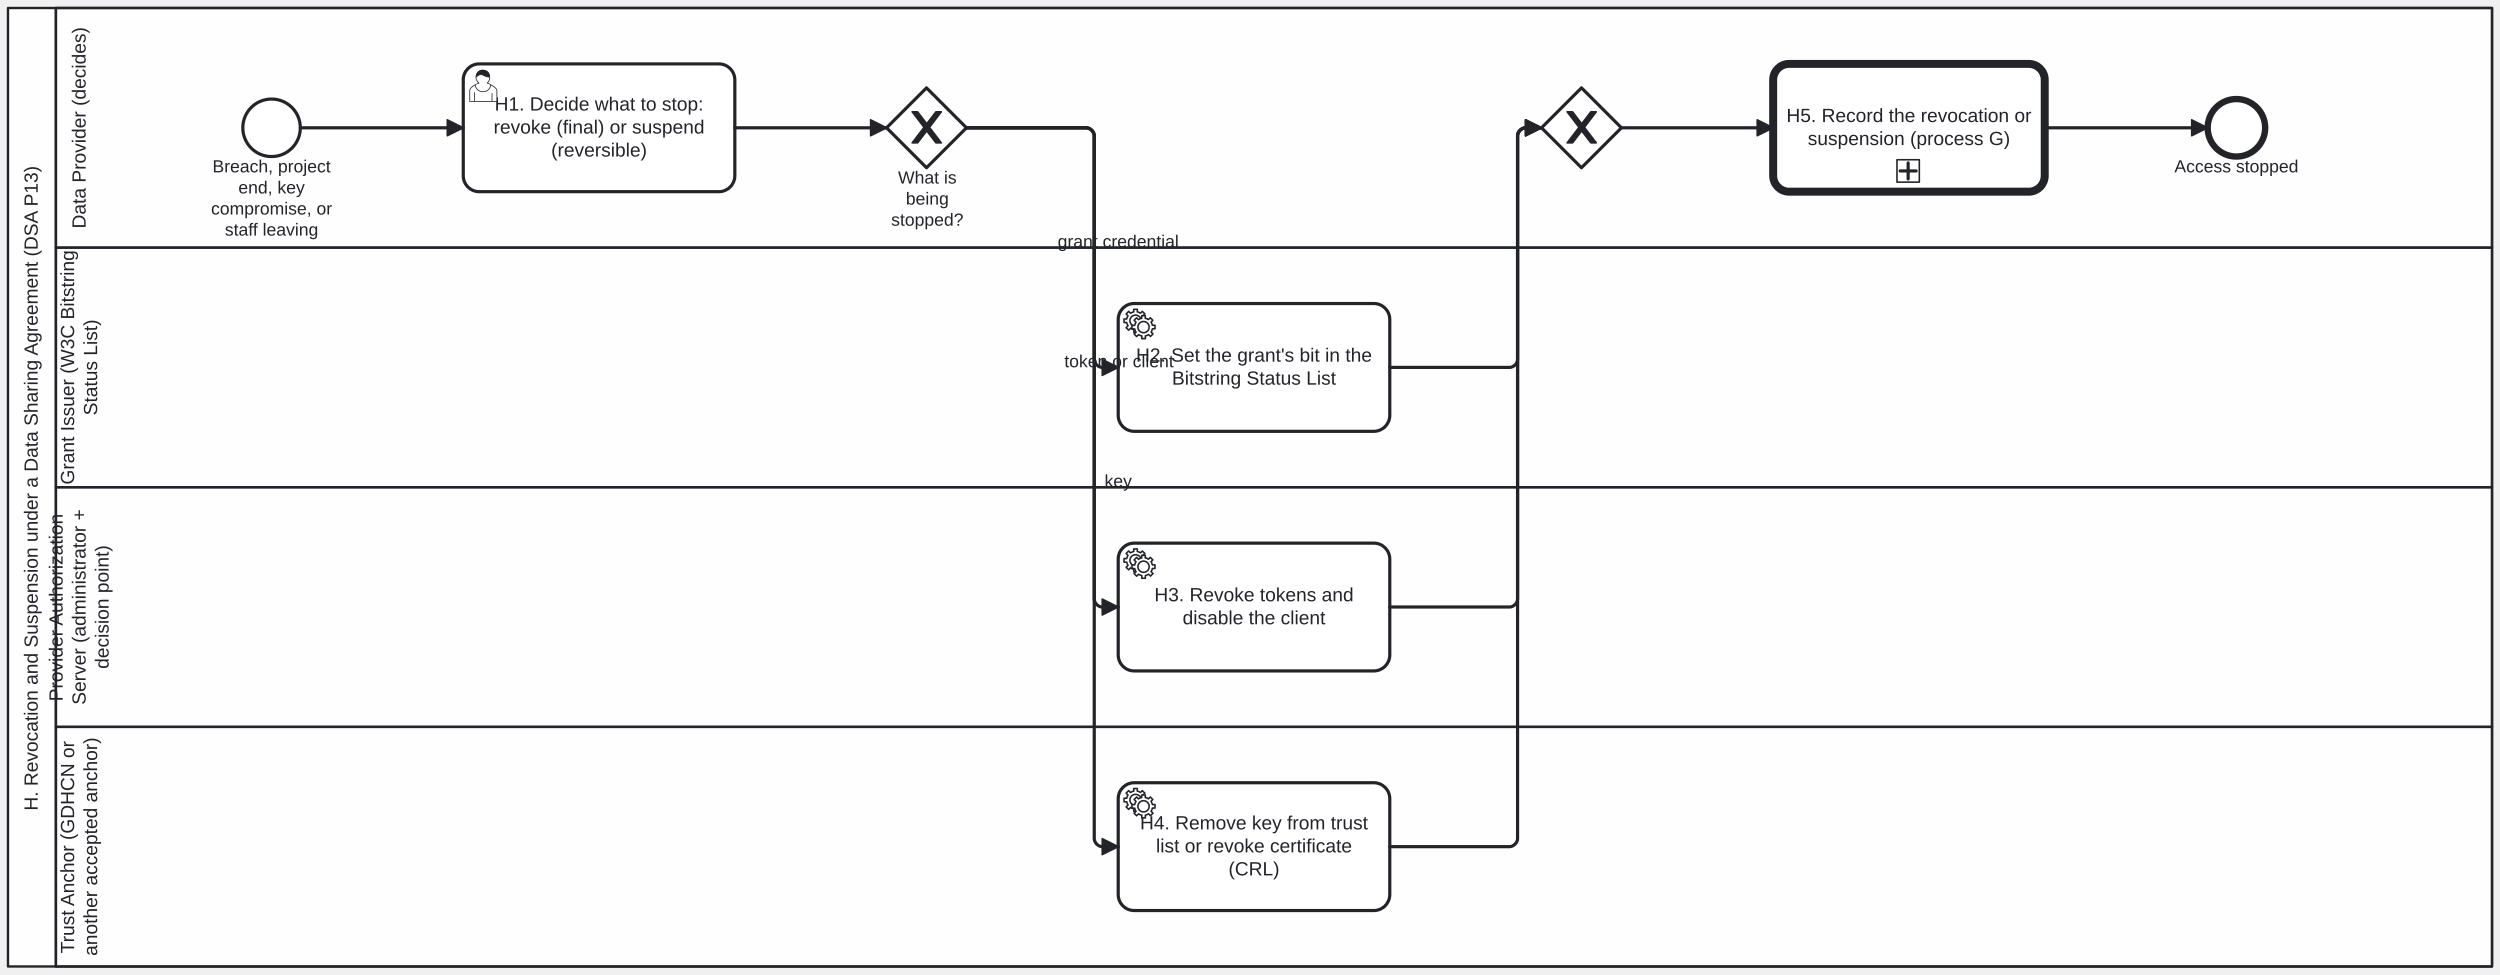
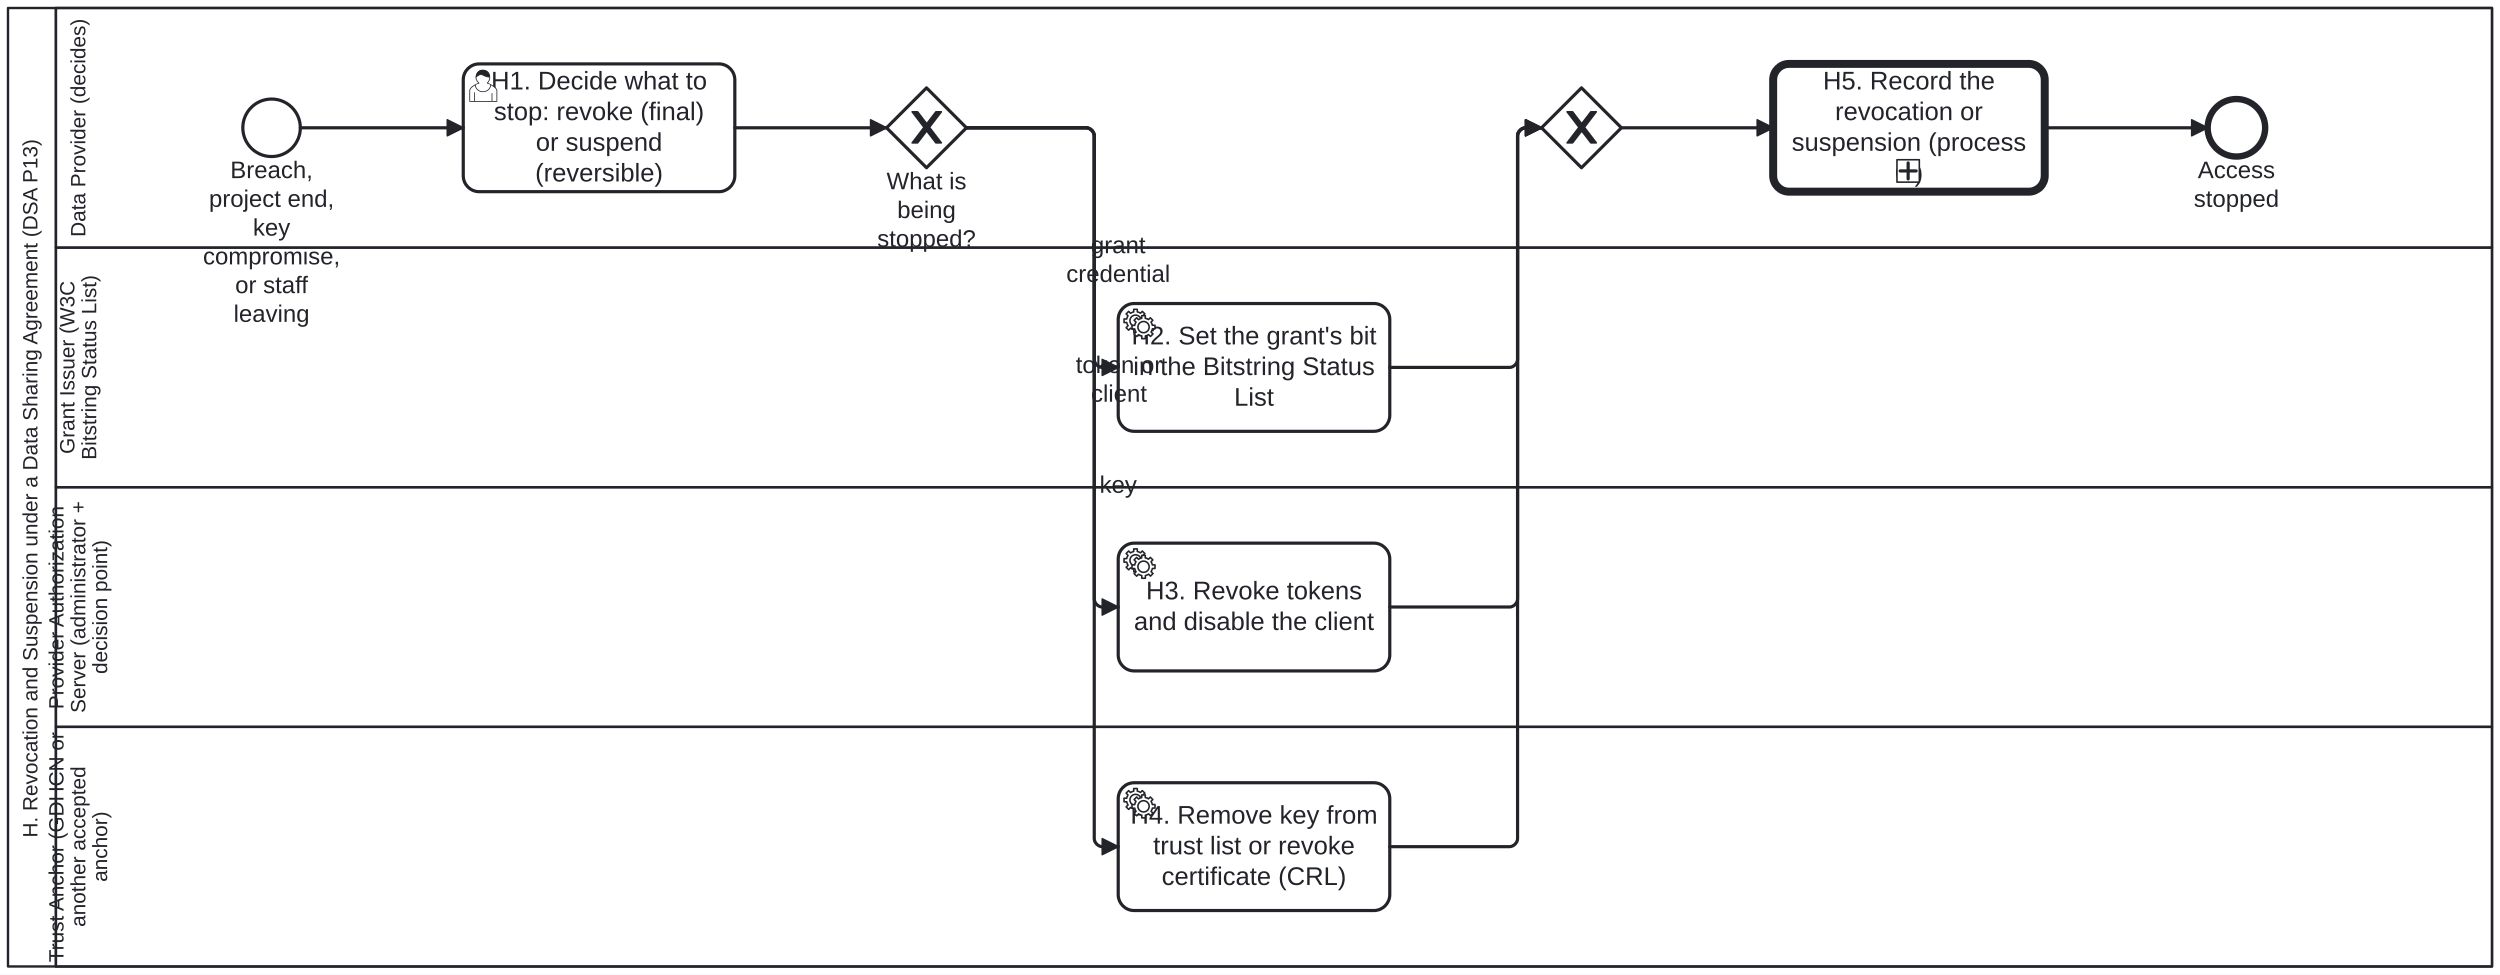
- <svg xmlns="http://www.w3.org/2000/svg" width="1565" height="610" viewBox="115 55 1565 610" version="1.1">
+ <svg xmlns="http://www.w3.org/2000/svg" width="100%" style="max-width:100%;height:auto" viewBox="115 55 1565 610" version="1.1">
+   <rect x="115" y="55" width="1565" height="610" fill="#ffffff" />
  <g class="djs-group">
    <g class="djs-element djs-shape" data-element-id="PHW.H.Participant" style="display: block;" transform="matrix(1 0 0 1 120 60)">
      <g class="djs-visual">
        <rect x="0" y="0" width="1555" height="600" rx="0" ry="0" style="stroke-linecap: round; stroke-linejoin: round; stroke: rgb(34, 36, 42); stroke-width: 1.5px; fill: white; fill-opacity: 0.95;" />
        <path style="fill: none; stroke-linecap: round; stroke-linejoin: round; stroke: rgb(34, 36, 42); stroke-width: 1.5px;" d="M30,0L30,600" />
-         <text lineHeight="1.2" class="djs-label" style="font-family: Arial, sans-serif; font-size: 12px; font-weight: normal; fill: rgb(34, 36, 42);" transform="matrix(-1.83697e-16 -1 1 -1.83697e-16 0 600)">
-           <tspan x="97.55" y="18.6">H. Revocation and Suspension under a Data Sharing Agreement (DSA P13)</tspan>
+         <text lineHeight="1.05" class="djs-label" transform="matrix(-1.83697e-16 -1 1 -1.83697e-16 0 600)" style="font-family: Arial, sans-serif; font-size: 13px; font-weight: normal; fill: rgb(34, 36, 42);">
+           <tspan x="80.679" y="18.413">H. Revocation and Suspension under a Data Sharing Agreement (DSA P13)</tspan>
        </text>
      </g>
      <rect class="djs-hit djs-hit-all" x="0" y="0" width="1555" height="600" style="fill: none; stroke-opacity: 0; stroke: white; stroke-width: 15px;" />
    </g>
    <g class="djs-children">
      <g class="djs-group">
        <g class="djs-element djs-shape" data-element-id="PHW.Lane.TrustAnchor" style="display: block;" transform="matrix(1 0 0 1 150 510)">
          <g class="djs-visual">
            <rect x="0" y="0" width="1525" height="150" rx="0" ry="0" style="stroke-linecap: round; stroke-linejoin: round; stroke: rgb(34, 36, 42); stroke-width: 1.5px; fill: white; fill-opacity: 0.25;" />
-             <text lineHeight="1.2" class="djs-label" style="font-family: Arial, sans-serif; font-size: 12px; font-weight: normal; fill: rgb(34, 36, 42);" transform="matrix(-1.83697e-16 -1 1 -1.83697e-16 0 150)">
-               <tspan x="8.212" y="11.4">Trust Anchor (GDHCN or </tspan>
-               <tspan x="6.621" y="25.8">another accepted anchor)</tspan>
+             <text lineHeight="1.05" class="djs-label" transform="matrix(-1.83697e-16 -1 1 -1.83697e-16 0 150)" style="font-family: Arial, sans-serif; font-size: 13px; font-weight: normal; fill: rgb(34, 36, 42);">
+               <tspan x="2.646" y="4.762">Trust Anchor (GDHCN or </tspan>
+               <tspan x="24.768" y="18.413">another accepted </tspan>
+               <tspan x="52.961" y="32.062">anchor)</tspan>
            </text>
          </g>
          <rect class="djs-hit djs-hit-all" x="0" y="0" width="1525" height="150" style="fill: none; stroke-opacity: 0; stroke: white; stroke-width: 15px;" />
        </g>
      </g>
      <g class="djs-group">
        <g class="djs-element djs-shape" data-element-id="PHW.Lane.AuthorizationServer" style="display: block;" transform="matrix(1 0 0 1 150 360)">
          <g class="djs-visual">
            <rect x="0" y="0" width="1525" height="150" rx="0" ry="0" style="stroke-linecap: round; stroke-linejoin: round; stroke: rgb(34, 36, 42); stroke-width: 1.5px; fill: white; fill-opacity: 0.25;" />
-             <text lineHeight="1.2" class="djs-label" style="font-family: Arial, sans-serif; font-size: 12px; font-weight: normal; fill: rgb(34, 36, 42);" transform="matrix(-1.83697e-16 -1 1 -1.83697e-16 0 150)">
-               <tspan x="15.97" y="4.2">Provider Authorization </tspan>
-               <tspan x="13.813" y="18.6">Server (administrator + </tspan>
-               <tspan x="36.311" y="33">decision point)</tspan>
+             <text lineHeight="1.05" class="djs-label" transform="matrix(-1.83697e-16 -1 1 -1.83697e-16 0 150)" style="font-family: Arial, sans-serif; font-size: 13px; font-weight: normal; fill: rgb(34, 36, 42);">
+               <tspan x="11.051" y="4.762">Provider Authorization </tspan>
+               <tspan x="8.715" y="18.413">Server (administrator + </tspan>
+               <tspan x="33.086" y="32.062">decision point)</tspan>
            </text>
          </g>
          <rect class="djs-hit djs-hit-all" x="0" y="0" width="1525" height="150" style="fill: none; stroke-opacity: 0; stroke: white; stroke-width: 15px;" />
        </g>
      </g>
      <g class="djs-group">
        <g class="djs-element djs-shape" data-element-id="PHW.Lane.GrantIssuer" style="display: block;" transform="matrix(1 0 0 1 150 210)">
          <g class="djs-visual">
            <rect x="0" y="0" width="1525" height="150" rx="0" ry="0" style="stroke-linecap: round; stroke-linejoin: round; stroke: rgb(34, 36, 42); stroke-width: 1.5px; fill: white; fill-opacity: 0.25;" />
-             <text lineHeight="1.2" class="djs-label" style="font-family: Arial, sans-serif; font-size: 12px; font-weight: normal; fill: rgb(34, 36, 42);" transform="matrix(-1.83697e-16 -1 1 -1.83697e-16 0 150)">
-               <tspan x="1.649" y="11.4">Grant Issuer (W3C Bitstring </tspan>
-               <tspan x="44.988" y="25.8">Status List)</tspan>
+             <text lineHeight="1.05" class="djs-label" transform="matrix(-1.83697e-16 -1 1 -1.83697e-16 0 150)" style="font-family: Arial, sans-serif; font-size: 13px; font-weight: normal; fill: rgb(34, 36, 42);">
+               <tspan x="20.823" y="11.588">Grant Issuer (W3C </tspan>
+               <tspan x="17.201" y="25.238">Bitstring Status List)</tspan>
            </text>
          </g>
          <rect class="djs-hit djs-hit-all" x="0" y="0" width="1525" height="150" style="fill: none; stroke-opacity: 0; stroke: white; stroke-width: 15px;" />
        </g>
      </g>
      <g class="djs-group">
        <g class="djs-element djs-shape" data-element-id="PHW.Lane.DataProvider" style="display: block;" transform="matrix(1 0 0 1 150 60)">
          <g class="djs-visual">
            <rect x="0" y="0" width="1525" height="150" rx="0" ry="0" style="stroke-linecap: round; stroke-linejoin: round; stroke: rgb(34, 36, 42); stroke-width: 1.5px; fill: white; fill-opacity: 0.25;" />
-             <text lineHeight="1.2" class="djs-label" style="font-family: Arial, sans-serif; font-size: 12px; font-weight: normal; fill: rgb(34, 36, 42);" transform="matrix(-1.83697e-16 -1 1 -1.83697e-16 0 150)">
-               <tspan x="11.974" y="18.6">Data Provider (decides)</tspan>
+             <text lineHeight="1.05" class="djs-label" transform="matrix(-1.83697e-16 -1 1 -1.83697e-16 0 150)" style="font-family: Arial, sans-serif; font-size: 13px; font-weight: normal; fill: rgb(34, 36, 42);">
+               <tspan x="6.721" y="18.413">Data Provider (decides)</tspan>
            </text>
          </g>
          <rect class="djs-hit djs-hit-all" x="0" y="0" width="1525" height="150" style="fill: none; stroke-opacity: 0; stroke: white; stroke-width: 15px;" />
        </g>
      </g>
      <g class="djs-group">
        <g class="djs-element djs-shape" data-element-id="PHW.H.Start" style="display: block;" transform="matrix(1 0 0 1 267 117)">
          <g class="djs-visual">
            <circle cx="18" cy="18" r="18" style="stroke-linecap: round; stroke-linejoin: round; stroke: rgb(34, 36, 42); stroke-width: 2px; fill: white; fill-opacity: 0.95;" />
          </g>
          <rect class="djs-hit djs-hit-all" x="0" y="0" width="36" height="36" style="fill: none; stroke-opacity: 0; stroke: white; stroke-width: 15px;" />
        </g>
      </g>
      <g class="djs-group">
-         <g class="djs-element djs-shape" data-element-id="PHW.H.Start_label" style="display: block;" transform="matrix(1 0 0 1 247 153)">
-           <g class="djs-visual">
-             <text lineHeight="1.2" class="djs-label" style="font-family: Arial, sans-serif; font-size: 11px; font-weight: normal; fill: rgb(34, 36, 42);">
-               <tspan x="1.009" y="9.9">Breach, project</tspan>
-               <tspan x="17.208" y="23.1">end, key </tspan>
-               <tspan x="0.102" y="36.3">compromise, or </tspan>
-               <tspan x="8.749" y="49.5">staff leaving</tspan>
-             </text>
-           </g>
-           <rect class="djs-hit djs-hit-all" x="0" y="0" width="76" height="53" style="fill: none; stroke-opacity: 0; stroke: white; stroke-width: 15px;" />
+         <g class="djs-element djs-shape" data-element-id="PHW.H.Start_label" style="display: block;" transform="matrix(1 0 0 1 242 153)">
+           <g class="djs-visual">
+             <text lineHeight="1.2" class="djs-label" style="font-family: Arial, sans-serif; font-size: 15px; font-weight: normal; fill: rgb(34, 36, 42);">
+               <tspan x="17.153" y="13.5">Breach, </tspan>
+               <tspan x="3.808" y="31.5">project end, </tspan>
+               <tspan x="31.329" y="49.5">key </tspan>
+               <tspan x="0.073" y="67.5">compromise, </tspan>
+               <tspan x="20.211" y="85.5">or staff </tspan>
+               <tspan x="19.233" y="103.5">leaving</tspan>
+             </text>
+           </g>
+           <rect class="djs-hit djs-hit-all" x="0" y="0" width="86" height="108" style="fill: none; stroke-opacity: 0; stroke: white; stroke-width: 15px;" />
        </g>
      </g>
      <g class="djs-group">
        <g class="djs-element djs-shape" data-element-id="PHW.H.1" style="display: block;" transform="matrix(1 0 0 1 405 95)">
          <g class="djs-visual">
            <rect x="0" y="0" width="170" height="80" rx="10" ry="10" style="stroke-linecap: round; stroke-linejoin: round; stroke: rgb(34, 36, 42); stroke-width: 2px; fill: white; fill-opacity: 0.95;" />
-             <text lineHeight="1.2" class="djs-label" style="font-family: Arial, sans-serif; font-size: 12px; font-weight: normal; fill: rgb(34, 36, 42);">
-               <tspan x="19.633" y="29.2">H1. Decide what to stop: </tspan>
-               <tspan x="18.968" y="43.6">revoke (final) or suspend </tspan>
-               <tspan x="54.994" y="58">(reversible)</tspan>
+             <text lineHeight="1.2" class="djs-label" style="font-family: Arial, sans-serif; font-size: 16px; font-weight: normal; fill: rgb(34, 36, 42);">
+               <tspan x="17.41" y="16">H1. Decide what to </tspan>
+               <tspan x="19.195" y="35.2">stop: revoke (final) </tspan>
+               <tspan x="45.418" y="54.4">or suspend </tspan>
+               <tspan x="44.992" y="73.6">(reversible)</tspan>
            </text>
            <path d="m 15,12 c 0.909,-0.845 1.594,-2.049 1.594,-3.385 0,-2.554 -1.805,-4.622 -4.357,-4.622 -2.552,0 -4.288,2.068 -4.288,4.622 0,1.348 0.974,2.562 1.896,3.405 -0.529,0.187 -5.669,2.097 -5.794,4.756 v 6.718 h 17 v -6.718 c 0,-2.298 -5.528,-4.595 -6.051,-4.776 zm -8,6 l 0,5.5 m 11,0 l 0,-5" style="fill: white; stroke-linecap: round; stroke-linejoin: round; stroke: rgb(34, 36, 42); stroke-width: 0.5px;" />
            <path d="m 15,12 m 2.162,1.009 c 0,2.447 -2.158,4.431 -4.821,4.431 -2.665,0 -4.822,-1.981 -4.822,-4.431 " style="fill: white; stroke-linecap: round; stroke-linejoin: round; stroke: rgb(34, 36, 42); stroke-width: 0.5px;" />
            <path d="m 15,12 m -6.9,-3.80 c 0,0 2.251,-2.358 4.274,-1.177 2.024,1.181 4.221,1.537 4.124,0.965 -0.098,-0.57 -0.117,-3.791 -4.191,-4.136 -3.575,0.001 -4.208,3.367 -4.207,4.348 z" style="fill: rgb(34, 36, 42); stroke-linecap: round; stroke-linejoin: round; stroke: rgb(34, 36, 42); stroke-width: 0.5px;" />
          </g>
          <rect class="djs-hit djs-hit-all" x="0" y="0" width="170" height="80" style="fill: none; stroke-opacity: 0; stroke: white; stroke-width: 15px;" />
        </g>
      </g>
      <g class="djs-group">
        <g class="djs-element djs-shape" data-element-id="PHW.H.Gateway1" style="display: block;" transform="matrix(1 0 0 1 670 110)">
          <g class="djs-visual">
            <polygon points="25,0 50,25 25,50 0,25" style="stroke-linecap: round; stroke-linejoin: round; stroke: rgb(34, 36, 42); stroke-width: 2px; fill: white; fill-opacity: 0.95;" />
            <path d="m 16,15 7.429,9.714 -7.429,9.714 3.429,0 5.714,-7.464 5.714,7.464 3.429,0 -7.429,-9.714 7.429,-9.714 -3.429,0 -5.714,7.464 -5.714,-7.464 -3.429,0 z" style="fill: rgb(34, 36, 42); stroke-linecap: round; stroke-linejoin: round; stroke: rgb(34, 36, 42); stroke-width: 1px;" />
          </g>
          <rect class="djs-hit djs-hit-all" x="0" y="0" width="50" height="50" style="fill: none; stroke-opacity: 0; stroke: white; stroke-width: 15px;" />
        </g>
      </g>
      <g class="djs-group">
-         <g class="djs-element djs-shape" data-element-id="PHW.H.Gateway1_label" style="display: block;" transform="matrix(1 0 0 1 662 160)">
-           <g class="djs-visual">
-             <text lineHeight="1.2" class="djs-label" style="font-family: Arial, sans-serif; font-size: 11px; font-weight: normal; fill: rgb(34, 36, 42);">
-               <tspan x="15.163" y="9.9">What is </tspan>
-               <tspan x="20.043" y="23.1">being </tspan>
-               <tspan x="10.869" y="36.3">stopped?</tspan>
-             </text>
-           </g>
-           <rect class="djs-hit djs-hit-all" x="0" y="0" width="67" height="27" style="fill: none; stroke-opacity: 0; stroke: white; stroke-width: 15px;" />
+         <g class="djs-element djs-shape" data-element-id="PHW.H.Gateway1_label" style="display: block;" transform="matrix(1 0 0 1 664 160)">
+           <g class="djs-visual">
+             <text lineHeight="1.2" class="djs-label" style="font-family: Arial, sans-serif; font-size: 15px; font-weight: normal; fill: rgb(34, 36, 42);">
+               <tspan x="5.995" y="13.5">What is </tspan>
+               <tspan x="12.649" y="31.5">being </tspan>
+               <tspan x="0.139" y="49.5">stopped?</tspan>
+             </text>
+           </g>
+           <rect class="djs-hit djs-hit-all" x="0" y="0" width="62" height="54" style="fill: none; stroke-opacity: 0; stroke: white; stroke-width: 15px;" />
        </g>
      </g>
      <g class="djs-group">
        <g class="djs-element djs-shape" data-element-id="PHW.H.2" style="display: block;" transform="matrix(1 0 0 1 815 245)">
          <g class="djs-visual">
            <rect x="0" y="0" width="170" height="80" rx="10" ry="10" style="stroke-linecap: round; stroke-linejoin: round; stroke: rgb(34, 36, 42); stroke-width: 2px; fill: white; fill-opacity: 0.95;" />
-             <text lineHeight="1.2" class="djs-label" style="font-family: Arial, sans-serif; font-size: 12px; font-weight: normal; fill: rgb(34, 36, 42);">
-               <tspan x="11.146" y="36.4">H2. Set the grant's bit in the </tspan>
-               <tspan x="33.646" y="50.8">Bitstring Status List</tspan>
+             <text lineHeight="1.2" class="djs-label" style="font-family: Arial, sans-serif; font-size: 16px; font-weight: normal; fill: rgb(34, 36, 42);">
+               <tspan x="8.32" y="25.6">H2. Set the grant's bit</tspan>
+               <tspan x="9.406" y="44.8">in the Bitstring Status </tspan>
+               <tspan x="72.551" y="64">List</tspan>
            </text>
            <circle cx="5" cy="5" r="5" transform="translate(6, 6)" style="stroke-linecap: round; stroke-linejoin: round; stroke: none; stroke-width: 2px; fill: white;" />
            <path d="m 12,18 v -1.713 c 0.352,-0.07 0.704,-0.178 1.048,-0.321 0.344,-0.145 0.666,-0.321 0.966,-0.521 l 1.194,1.18 1.567,-1.577 -1.195,-1.18 c 0.403,-0.614 0.683,-1.299 0.825,-2.018 l 1.622,-0.01 v -2.22 l -1.637,0.01 c -0.073,-0.352 -0.178,-0.7 -0.324,-1.044 -0.145,-0.344 -0.321,-0.664 -0.523,-0.962 l 1.131,-1.136 -1.583,-1.563 -1.13,1.136 c -0.614,-0.401 -1.303,-0.681 -2.023,-0.822 l 0.009,-1.619 h -2.241 l 0.004,1.631 c -0.354,0.074 -0.705,0.18 -1.05,0.324 -0.344,0.144 -0.665,0.321 -0.964,0.52 l -1.17,-1.158 -1.567,1.579 1.168,1.157 c -0.403,0.613 -0.683,1.298 -0.825,2.017 l -1.659,0.003 v 2.222 l 1.672,-0.006 c 0.073,0.351 0.18,0.702 0.324,1.045 0.145,0.344 0.321,0.664 0.523,0.961 l -1.199,1.197 1.584,1.56 1.196,-1.193 c 0.614,0.403 1.303,0.682 2.023,0.823 l 7.19e-4,1.699 h 2.227 z m 0.221,-3.996 c -1.789,0.75 -3.858,-0.093 -4.61,-1.874 -0.752,-1.783 0.091,-3.846 1.88,-4.596 1.788,-0.749 3.857,0.093 4.609,1.874 0.752,1.782 -0.091,3.846 -1.88,4.596 z" style="fill: white; stroke-linecap: round; stroke-linejoin: round; stroke: rgb(34, 36, 42); stroke-width: 1px;" />
            <circle cx="5" cy="5" r="5" transform="translate(11, 10)" style="stroke-linecap: round; stroke-linejoin: round; stroke: none; stroke-width: 2px; fill: white;" />
            <path d="m 17,22 v -1.713 c 0.352,-0.07 0.704,-0.178 1.048,-0.321 0.344,-0.145 0.666,-0.321 0.966,-0.521 l 1.194,1.18 1.567,-1.577 -1.195,-1.18 c 0.403,-0.614 0.683,-1.299 0.825,-2.018 l 1.622,-0.01 v -2.22 l -1.637,0.01 c -0.073,-0.352 -0.178,-0.7 -0.324,-1.044 -0.145,-0.344 -0.321,-0.664 -0.523,-0.962 l 1.131,-1.136 -1.583,-1.563 -1.13,1.136 c -0.614,-0.401 -1.303,-0.681 -2.023,-0.822 l 0.009,-1.619 h -2.241 l 0.004,1.631 c -0.354,0.074 -0.705,0.18 -1.05,0.324 -0.344,0.144 -0.665,0.321 -0.964,0.52 l -1.17,-1.158 -1.567,1.579 1.168,1.157 c -0.403,0.613 -0.683,1.298 -0.825,2.017 l -1.659,0.003 v 2.222 l 1.672,-0.006 c 0.073,0.351 0.18,0.702 0.324,1.045 0.145,0.344 0.321,0.664 0.523,0.961 l -1.199,1.197 1.584,1.56 1.196,-1.193 c 0.614,0.403 1.303,0.682 2.023,0.823 l 7.19e-4,1.699 h 2.227 z m 0.221,-3.996 c -1.789,0.75 -3.858,-0.093 -4.61,-1.874 -0.752,-1.783 0.091,-3.846 1.88,-4.596 1.788,-0.749 3.857,0.093 4.609,1.874 0.752,1.782 -0.091,3.846 -1.88,4.596 z" style="fill: white; stroke-linecap: round; stroke-linejoin: round; stroke: rgb(34, 36, 42); stroke-width: 1px;" />
          </g>
          <rect class="djs-hit djs-hit-all" x="0" y="0" width="170" height="80" style="fill: none; stroke-opacity: 0; stroke: white; stroke-width: 15px;" />
        </g>
      </g>
      <g class="djs-group">
        <g class="djs-element djs-shape" data-element-id="PHW.H.3" style="display: block;" transform="matrix(1 0 0 1 815 395)">
          <g class="djs-visual">
            <rect x="0" y="0" width="170" height="80" rx="10" ry="10" style="stroke-linecap: round; stroke-linejoin: round; stroke: rgb(34, 36, 42); stroke-width: 2px; fill: white; fill-opacity: 0.95;" />
-             <text lineHeight="1.2" class="djs-label" style="font-family: Arial, sans-serif; font-size: 12px; font-weight: normal; fill: rgb(34, 36, 42);">
-               <tspan x="22.63" y="36.4">H3. Revoke tokens and </tspan>
-               <tspan x="40.305" y="50.8">disable the client</tspan>
+             <text lineHeight="1.2" class="djs-label" style="font-family: Arial, sans-serif; font-size: 16px; font-weight: normal; fill: rgb(34, 36, 42);">
+               <tspan x="17.41" y="35.2">H3. Revoke tokens </tspan>
+               <tspan x="9.836" y="54.4">and disable the client</tspan>
            </text>
            <circle cx="5" cy="5" r="5" transform="translate(6, 6)" style="stroke-linecap: round; stroke-linejoin: round; stroke: none; stroke-width: 2px; fill: white;" />
            <path d="m 12,18 v -1.713 c 0.352,-0.07 0.704,-0.178 1.048,-0.321 0.344,-0.145 0.666,-0.321 0.966,-0.521 l 1.194,1.18 1.567,-1.577 -1.195,-1.18 c 0.403,-0.614 0.683,-1.299 0.825,-2.018 l 1.622,-0.01 v -2.22 l -1.637,0.01 c -0.073,-0.352 -0.178,-0.7 -0.324,-1.044 -0.145,-0.344 -0.321,-0.664 -0.523,-0.962 l 1.131,-1.136 -1.583,-1.563 -1.13,1.136 c -0.614,-0.401 -1.303,-0.681 -2.023,-0.822 l 0.009,-1.619 h -2.241 l 0.004,1.631 c -0.354,0.074 -0.705,0.18 -1.05,0.324 -0.344,0.144 -0.665,0.321 -0.964,0.52 l -1.17,-1.158 -1.567,1.579 1.168,1.157 c -0.403,0.613 -0.683,1.298 -0.825,2.017 l -1.659,0.003 v 2.222 l 1.672,-0.006 c 0.073,0.351 0.18,0.702 0.324,1.045 0.145,0.344 0.321,0.664 0.523,0.961 l -1.199,1.197 1.584,1.56 1.196,-1.193 c 0.614,0.403 1.303,0.682 2.023,0.823 l 7.19e-4,1.699 h 2.227 z m 0.221,-3.996 c -1.789,0.75 -3.858,-0.093 -4.61,-1.874 -0.752,-1.783 0.091,-3.846 1.88,-4.596 1.788,-0.749 3.857,0.093 4.609,1.874 0.752,1.782 -0.091,3.846 -1.88,4.596 z" style="fill: white; stroke-linecap: round; stroke-linejoin: round; stroke: rgb(34, 36, 42); stroke-width: 1px;" />
            <circle cx="5" cy="5" r="5" transform="translate(11, 10)" style="stroke-linecap: round; stroke-linejoin: round; stroke: none; stroke-width: 2px; fill: white;" />
            <path d="m 17,22 v -1.713 c 0.352,-0.07 0.704,-0.178 1.048,-0.321 0.344,-0.145 0.666,-0.321 0.966,-0.521 l 1.194,1.18 1.567,-1.577 -1.195,-1.18 c 0.403,-0.614 0.683,-1.299 0.825,-2.018 l 1.622,-0.01 v -2.22 l -1.637,0.01 c -0.073,-0.352 -0.178,-0.7 -0.324,-1.044 -0.145,-0.344 -0.321,-0.664 -0.523,-0.962 l 1.131,-1.136 -1.583,-1.563 -1.13,1.136 c -0.614,-0.401 -1.303,-0.681 -2.023,-0.822 l 0.009,-1.619 h -2.241 l 0.004,1.631 c -0.354,0.074 -0.705,0.18 -1.05,0.324 -0.344,0.144 -0.665,0.321 -0.964,0.52 l -1.17,-1.158 -1.567,1.579 1.168,1.157 c -0.403,0.613 -0.683,1.298 -0.825,2.017 l -1.659,0.003 v 2.222 l 1.672,-0.006 c 0.073,0.351 0.18,0.702 0.324,1.045 0.145,0.344 0.321,0.664 0.523,0.961 l -1.199,1.197 1.584,1.56 1.196,-1.193 c 0.614,0.403 1.303,0.682 2.023,0.823 l 7.19e-4,1.699 h 2.227 z m 0.221,-3.996 c -1.789,0.75 -3.858,-0.093 -4.61,-1.874 -0.752,-1.783 0.091,-3.846 1.88,-4.596 1.788,-0.749 3.857,0.093 4.609,1.874 0.752,1.782 -0.091,3.846 -1.88,4.596 z" style="fill: white; stroke-linecap: round; stroke-linejoin: round; stroke: rgb(34, 36, 42); stroke-width: 1px;" />
          </g>
          <rect class="djs-hit djs-hit-all" x="0" y="0" width="170" height="80" style="fill: none; stroke-opacity: 0; stroke: white; stroke-width: 15px;" />
        </g>
      </g>
      <g class="djs-group">
        <g class="djs-element djs-shape" data-element-id="PHW.H.4" style="display: block;" transform="matrix(1 0 0 1 815 545)">
          <g class="djs-visual">
            <rect x="0" y="0" width="170" height="80" rx="10" ry="10" style="stroke-linecap: round; stroke-linejoin: round; stroke: rgb(34, 36, 42); stroke-width: 2px; fill: white; fill-opacity: 0.95;" />
-             <text lineHeight="1.2" class="djs-label" style="font-family: Arial, sans-serif; font-size: 12px; font-weight: normal; fill: rgb(34, 36, 42);">
-               <tspan x="13.647" y="29.2">H4. Remove key from trust </tspan>
-               <tspan x="23.646" y="43.6">list or revoke certificate </tspan>
-               <tspan x="69.001" y="58">(CRL)</tspan>
+             <text lineHeight="1.2" class="djs-label" style="font-family: Arial, sans-serif; font-size: 16px; font-weight: normal; fill: rgb(34, 36, 42);">
+               <tspan x="7.645" y="25.6">H4. Remove key from </tspan>
+               <tspan x="21.871" y="44.8">trust list or revoke </tspan>
+               <tspan x="27.211" y="64">certificate (CRL)</tspan>
            </text>
            <circle cx="5" cy="5" r="5" transform="translate(6, 6)" style="stroke-linecap: round; stroke-linejoin: round; stroke: none; stroke-width: 2px; fill: white;" />
            <path d="m 12,18 v -1.713 c 0.352,-0.07 0.704,-0.178 1.048,-0.321 0.344,-0.145 0.666,-0.321 0.966,-0.521 l 1.194,1.18 1.567,-1.577 -1.195,-1.18 c 0.403,-0.614 0.683,-1.299 0.825,-2.018 l 1.622,-0.01 v -2.22 l -1.637,0.01 c -0.073,-0.352 -0.178,-0.7 -0.324,-1.044 -0.145,-0.344 -0.321,-0.664 -0.523,-0.962 l 1.131,-1.136 -1.583,-1.563 -1.13,1.136 c -0.614,-0.401 -1.303,-0.681 -2.023,-0.822 l 0.009,-1.619 h -2.241 l 0.004,1.631 c -0.354,0.074 -0.705,0.18 -1.05,0.324 -0.344,0.144 -0.665,0.321 -0.964,0.52 l -1.17,-1.158 -1.567,1.579 1.168,1.157 c -0.403,0.613 -0.683,1.298 -0.825,2.017 l -1.659,0.003 v 2.222 l 1.672,-0.006 c 0.073,0.351 0.18,0.702 0.324,1.045 0.145,0.344 0.321,0.664 0.523,0.961 l -1.199,1.197 1.584,1.56 1.196,-1.193 c 0.614,0.403 1.303,0.682 2.023,0.823 l 7.19e-4,1.699 h 2.227 z m 0.221,-3.996 c -1.789,0.75 -3.858,-0.093 -4.61,-1.874 -0.752,-1.783 0.091,-3.846 1.88,-4.596 1.788,-0.749 3.857,0.093 4.609,1.874 0.752,1.782 -0.091,3.846 -1.88,4.596 z" style="fill: white; stroke-linecap: round; stroke-linejoin: round; stroke: rgb(34, 36, 42); stroke-width: 1px;" />
            <circle cx="5" cy="5" r="5" transform="translate(11, 10)" style="stroke-linecap: round; stroke-linejoin: round; stroke: none; stroke-width: 2px; fill: white;" />
            <path d="m 17,22 v -1.713 c 0.352,-0.07 0.704,-0.178 1.048,-0.321 0.344,-0.145 0.666,-0.321 0.966,-0.521 l 1.194,1.18 1.567,-1.577 -1.195,-1.18 c 0.403,-0.614 0.683,-1.299 0.825,-2.018 l 1.622,-0.01 v -2.22 l -1.637,0.01 c -0.073,-0.352 -0.178,-0.7 -0.324,-1.044 -0.145,-0.344 -0.321,-0.664 -0.523,-0.962 l 1.131,-1.136 -1.583,-1.563 -1.13,1.136 c -0.614,-0.401 -1.303,-0.681 -2.023,-0.822 l 0.009,-1.619 h -2.241 l 0.004,1.631 c -0.354,0.074 -0.705,0.18 -1.05,0.324 -0.344,0.144 -0.665,0.321 -0.964,0.52 l -1.17,-1.158 -1.567,1.579 1.168,1.157 c -0.403,0.613 -0.683,1.298 -0.825,2.017 l -1.659,0.003 v 2.222 l 1.672,-0.006 c 0.073,0.351 0.18,0.702 0.324,1.045 0.145,0.344 0.321,0.664 0.523,0.961 l -1.199,1.197 1.584,1.56 1.196,-1.193 c 0.614,0.403 1.303,0.682 2.023,0.823 l 7.19e-4,1.699 h 2.227 z m 0.221,-3.996 c -1.789,0.75 -3.858,-0.093 -4.61,-1.874 -0.752,-1.783 0.091,-3.846 1.88,-4.596 1.788,-0.749 3.857,0.093 4.609,1.874 0.752,1.782 -0.091,3.846 -1.88,4.596 z" style="fill: white; stroke-linecap: round; stroke-linejoin: round; stroke: rgb(34, 36, 42); stroke-width: 1px;" />
          </g>
          <rect class="djs-hit djs-hit-all" x="0" y="0" width="170" height="80" style="fill: none; stroke-opacity: 0; stroke: white; stroke-width: 15px;" />
        </g>
      </g>
      <g class="djs-group">
        <g class="djs-element djs-shape" data-element-id="PHW.H.Gateway2" style="display: block;" transform="matrix(1 0 0 1 1080 110)">
          <g class="djs-visual">
            <polygon points="25,0 50,25 25,50 0,25" style="stroke-linecap: round; stroke-linejoin: round; stroke: rgb(34, 36, 42); stroke-width: 2px; fill: white; fill-opacity: 0.95;" />
            <path d="m 16,15 7.429,9.714 -7.429,9.714 3.429,0 5.714,-7.464 5.714,7.464 3.429,0 -7.429,-9.714 7.429,-9.714 -3.429,0 -5.714,7.464 -5.714,-7.464 -3.429,0 z" style="fill: rgb(34, 36, 42); stroke-linecap: round; stroke-linejoin: round; stroke: rgb(34, 36, 42); stroke-width: 1px;" />
          </g>
          <rect class="djs-hit djs-hit-all" x="0" y="0" width="50" height="50" style="fill: none; stroke-opacity: 0; stroke: white; stroke-width: 15px;" />
        </g>
      </g>
      <g class="djs-group">
-         <g class="djs-element djs-shape" data-element-id="PHW.H.5" style="display: block;" transform="matrix(1 0 0 1 1225 95)">
-           <g class="djs-visual">
-             <rect x="0" y="0" width="170" height="80" rx="10" ry="10" style="stroke-linecap: round; stroke-linejoin: round; stroke: rgb(34, 36, 42); stroke-width: 5px; fill: white; fill-opacity: 0.95;" />
-             <text lineHeight="1.2" class="djs-label" style="font-family: Arial, sans-serif; font-size: 12px; font-weight: normal; fill: rgb(34, 36, 42);">
-               <tspan x="8.295" y="36.4">H5. Record the revocation or</tspan>
-               <tspan x="21.64" y="50.8">suspension (process G)</tspan>
-             </text>
-             <rect x="0" y="0" width="14" height="14" rx="0" ry="0" style="stroke-linecap: round; stroke-linejoin: round; stroke: rgb(34, 36, 42); stroke-width: 1px; fill: white;" transform="matrix(1 0 0 1 77.5 60)" />
-             <path data-marker="sub-process" d="m77.5,60 m 7,2 l 0,10 m -5,-5 l 10,0" style="fill: white; stroke-linecap: round; stroke-linejoin: round; stroke: rgb(34, 36, 42); stroke-width: 2px;" />
-           </g>
-           <rect class="djs-hit djs-hit-all" x="0" y="0" width="170" height="80" style="fill: none; stroke-opacity: 0; stroke: white; stroke-width: 15px;" />
-         </g>
+         <a class="fa-subprocess-link" href="PHW.G.svg" target="_top">
+           <g class="djs-element djs-shape" data-element-id="PHW.H.5" style="display: block;" transform="matrix(1 0 0 1 1225 95)">
+             <g class="djs-visual">
+               <rect x="0" y="0" width="170" height="80" rx="10" ry="10" style="stroke-linecap: round; stroke-linejoin: round; stroke: rgb(34, 36, 42); stroke-width: 5px; fill: white; fill-opacity: 0.95;" />
+               <text lineHeight="1.2" class="djs-label" style="font-family: Arial, sans-serif; font-size: 16px; font-weight: normal; fill: rgb(34, 36, 42);">
+                 <tspan x="31.195" y="16">H5. Record the </tspan>
+                 <tspan x="38.754" y="35.2">revocation or </tspan>
+                 <tspan x="11.629" y="54.4">suspension (process </tspan>
+                 <tspan x="76.113" y="73.6">G)</tspan>
+               </text>
+               <rect x="0" y="0" width="14" height="14" rx="0" ry="0" style="stroke-linecap: round; stroke-linejoin: round; stroke: rgb(34, 36, 42); stroke-width: 1px; fill: white;" transform="matrix(1 0 0 1 77.5 60)" />
+               <path data-marker="sub-process" d="m77.5,60 m 7,2 l 0,10 m -5,-5 l 10,0" style="fill: white; stroke-linecap: round; stroke-linejoin: round; stroke: rgb(34, 36, 42); stroke-width: 2px;" />
+             </g>
+             <rect class="djs-hit djs-hit-all" x="0" y="0" width="170" height="80" style="fill: none; stroke-opacity: 0; stroke: white; stroke-width: 15px;" />
+           </g>
+         </a>
      </g>
      <g class="djs-group">
        <g class="djs-element djs-shape" data-element-id="PHW.H.End" style="display: block;" transform="matrix(1 0 0 1 1497 117)">
          <g class="djs-visual">
            <circle cx="18" cy="18" r="18" style="stroke-linecap: round; stroke-linejoin: round; stroke: rgb(34, 36, 42); stroke-width: 4px; fill: white; fill-opacity: 0.95;" />
          </g>
          <rect class="djs-hit djs-hit-all" x="0" y="0" width="36" height="36" style="fill: none; stroke-opacity: 0; stroke: white; stroke-width: 15px;" />
        </g>
      </g>
      <g class="djs-group">
-         <g class="djs-element djs-shape" data-element-id="PHW.H.End_label" style="display: block;" transform="matrix(1 0 0 1 1476 153)">
-           <g class="djs-visual">
-             <text lineHeight="1.2" class="djs-label" style="font-family: Arial, sans-serif; font-size: 11px; font-weight: normal; fill: rgb(34, 36, 42);">
-               <tspan x="0.172" y="9.9">Access stopped</tspan>
-             </text>
-           </g>
-           <rect class="djs-hit djs-hit-all" x="0" y="0" width="78" height="14" style="fill: none; stroke-opacity: 0; stroke: white; stroke-width: 15px;" />
+         <g class="djs-element djs-shape" data-element-id="PHW.H.End_label" style="display: block;" transform="matrix(1 0 0 1 1488 153)">
+           <g class="djs-visual">
+             <text lineHeight="1.2" class="djs-label" style="font-family: Arial, sans-serif; font-size: 15px; font-weight: normal; fill: rgb(34, 36, 42);">
+               <tspan x="2.826" y="13.5">Access </tspan>
+               <tspan x="0.311" y="31.5">stopped</tspan>
+             </text>
+           </g>
+           <rect class="djs-hit djs-hit-all" x="0" y="0" width="54" height="36" style="fill: none; stroke-opacity: 0; stroke: white; stroke-width: 15px;" />
        </g>
      </g>
      <g class="djs-group">
        <g class="djs-element djs-connection" data-element-id="PHW.H.Flow1" style="display: block;">
          <g class="djs-visual">
            <defs>
-               <marker id="marker-9uoioh8garasr44ju19yg8gwh" viewBox="0 0 20 20" refX="11" refY="10" markerWidth="10" markerHeight="10" orient="auto">
-                 <path d="M 1 5 L 11 10 L 1 15 Z" style="stroke-linecap: round; stroke-linejoin: round; stroke: rgb(34, 36, 42); stroke-width: 1px; fill: rgb(34, 36, 42);" />
-               </marker>
-             </defs>
-             <path data-corner-radius="5" style="fill: none; stroke-linecap: round; stroke-linejoin: round; stroke: rgb(34, 36, 42); stroke-width: 2px; marker-end: url('#marker-9uoioh8garasr44ju19yg8gwh');" d="M303,135L405,135" />
+               <marker id="bpmn-marker-1" viewBox="0 0 20 20" refX="11" refY="10" markerWidth="10" markerHeight="10" orient="auto">
+                 <path d="M 1 5 L 11 10 L 1 15 Z" style="stroke-linecap: round; stroke-linejoin: round; stroke: rgb(34, 36, 42); stroke-width: 1px; fill: rgb(34, 36, 42);" />
+               </marker>
+             </defs>
+             <path data-corner-radius="5" style="fill: none; stroke-linecap: round; stroke-linejoin: round; stroke: rgb(34, 36, 42); stroke-width: 2px; marker-end: url('#bpmn-marker-1');" d="M303,135L405,135" />
          </g>
          <path d="M303,135L405,135" class="djs-hit djs-hit-stroke" style="fill: none; stroke-opacity: 0; stroke: white; stroke-width: 15px;" />
        </g>
      </g>
      <g class="djs-group">
        <g class="djs-element djs-connection" data-element-id="PHW.H.Flow2" style="display: block;">
          <g class="djs-visual">
            <defs>
-               <marker id="marker-3qnl7yfxbik6zhq47b3o7lybl" viewBox="0 0 20 20" refX="11" refY="10" markerWidth="10" markerHeight="10" orient="auto">
-                 <path d="M 1 5 L 11 10 L 1 15 Z" style="stroke-linecap: round; stroke-linejoin: round; stroke: rgb(34, 36, 42); stroke-width: 1px; fill: rgb(34, 36, 42);" />
-               </marker>
-             </defs>
-             <path data-corner-radius="5" style="fill: none; stroke-linecap: round; stroke-linejoin: round; stroke: rgb(34, 36, 42); stroke-width: 2px; marker-end: url('#marker-3qnl7yfxbik6zhq47b3o7lybl');" d="M575,135L670,135" />
+               <marker id="bpmn-marker-2" viewBox="0 0 20 20" refX="11" refY="10" markerWidth="10" markerHeight="10" orient="auto">
+                 <path d="M 1 5 L 11 10 L 1 15 Z" style="stroke-linecap: round; stroke-linejoin: round; stroke: rgb(34, 36, 42); stroke-width: 1px; fill: rgb(34, 36, 42);" />
+               </marker>
+             </defs>
+             <path data-corner-radius="5" style="fill: none; stroke-linecap: round; stroke-linejoin: round; stroke: rgb(34, 36, 42); stroke-width: 2px; marker-end: url('#bpmn-marker-2');" d="M575,135L670,135" />
          </g>
          <path d="M575,135L670,135" class="djs-hit djs-hit-stroke" style="fill: none; stroke-opacity: 0; stroke: white; stroke-width: 15px;" />
        </g>
      </g>
      <g class="djs-group">
        <g class="djs-element djs-connection" data-element-id="PHW.H.Flow3" style="display: block;">
          <g class="djs-visual">
            <defs>
-               <marker id="marker-ednrahkx32rtzdk6s090unet8" viewBox="0 0 20 20" refX="11" refY="10" markerWidth="10" markerHeight="10" orient="auto">
-                 <path d="M 1 5 L 11 10 L 1 15 Z" style="stroke-linecap: round; stroke-linejoin: round; stroke: rgb(34, 36, 42); stroke-width: 1px; fill: rgb(34, 36, 42);" />
-               </marker>
-             </defs>
-             <path data-corner-radius="5" style="fill: none; stroke-linecap: round; stroke-linejoin: round; stroke: rgb(34, 36, 42); stroke-width: 2px; marker-end: url('#marker-ednrahkx32rtzdk6s090unet8');" d="M720,135L795,135C797.5,135,800,137.5,800,140L800,280C800,282.5,802.5,285,805,285L815,285" />
+               <marker id="bpmn-marker-3" viewBox="0 0 20 20" refX="11" refY="10" markerWidth="10" markerHeight="10" orient="auto">
+                 <path d="M 1 5 L 11 10 L 1 15 Z" style="stroke-linecap: round; stroke-linejoin: round; stroke: rgb(34, 36, 42); stroke-width: 1px; fill: rgb(34, 36, 42);" />
+               </marker>
+             </defs>
+             <path data-corner-radius="5" style="fill: none; stroke-linecap: round; stroke-linejoin: round; stroke: rgb(34, 36, 42); stroke-width: 2px; marker-end: url('#bpmn-marker-3');" d="M720,135L795,135C797.5,135,800,137.5,800,140L800,280C800,282.5,802.5,285,805,285L815,285" />
          </g>
          <path d="M720,135L800,135L800,285L815,285" class="djs-hit djs-hit-stroke" style="fill: none; stroke-opacity: 0; stroke: white; stroke-width: 15px;" />
        </g>
      </g>
      <g class="djs-group">
-         <g class="djs-element djs-shape" data-element-id="PHW.H.Flow3_label" style="display: block;" transform="matrix(1 0 0 1 777 200)">
-           <g class="djs-visual">
-             <text lineHeight="1.2" class="djs-label" style="font-family: Arial, sans-serif; font-size: 11px; font-weight: normal; fill: rgb(34, 36, 42);">
-               <tspan x="0.088" y="9.9">grant credential</tspan>
-             </text>
-           </g>
-           <rect class="djs-hit djs-hit-all" x="0" y="0" width="76" height="14" style="fill: none; stroke-opacity: 0; stroke: white; stroke-width: 15px;" />
+         <g class="djs-element djs-shape" data-element-id="PHW.H.Flow3_label" style="display: block;" transform="matrix(1 0 0 1 782 200)">
+           <g class="djs-visual">
+             <text lineHeight="1.2" class="djs-label" style="font-family: Arial, sans-serif; font-size: 15px; font-weight: normal; fill: rgb(34, 36, 42);">
+               <tspan x="15.905" y="13.5">grant </tspan>
+               <tspan x="0.48" y="31.5">credential</tspan>
+             </text>
+           </g>
+           <rect class="djs-hit djs-hit-all" x="0" y="0" width="66" height="36" style="fill: none; stroke-opacity: 0; stroke: white; stroke-width: 15px;" />
        </g>
      </g>
      <g class="djs-group">
        <g class="djs-element djs-connection" data-element-id="PHW.H.Flow4" style="display: block;">
          <g class="djs-visual">
            <defs>
-               <marker id="marker-83erwhqruipy485f4vkxazp56" viewBox="0 0 20 20" refX="11" refY="10" markerWidth="10" markerHeight="10" orient="auto">
-                 <path d="M 1 5 L 11 10 L 1 15 Z" style="stroke-linecap: round; stroke-linejoin: round; stroke: rgb(34, 36, 42); stroke-width: 1px; fill: rgb(34, 36, 42);" />
-               </marker>
-             </defs>
-             <path data-corner-radius="5" style="fill: none; stroke-linecap: round; stroke-linejoin: round; stroke: rgb(34, 36, 42); stroke-width: 2px; marker-end: url('#marker-83erwhqruipy485f4vkxazp56');" d="M720,135L795,135C797.5,135,800,137.5,800,140L800,430C800,432.5,802.5,435,805,435L815,435" />
+               <marker id="bpmn-marker-4" viewBox="0 0 20 20" refX="11" refY="10" markerWidth="10" markerHeight="10" orient="auto">
+                 <path d="M 1 5 L 11 10 L 1 15 Z" style="stroke-linecap: round; stroke-linejoin: round; stroke: rgb(34, 36, 42); stroke-width: 1px; fill: rgb(34, 36, 42);" />
+               </marker>
+             </defs>
+             <path data-corner-radius="5" style="fill: none; stroke-linecap: round; stroke-linejoin: round; stroke: rgb(34, 36, 42); stroke-width: 2px; marker-end: url('#bpmn-marker-4');" d="M720,135L795,135C797.5,135,800,137.5,800,140L800,430C800,432.5,802.5,435,805,435L815,435" />
          </g>
          <path d="M720,135L800,135L800,435L815,435" class="djs-hit djs-hit-stroke" style="fill: none; stroke-opacity: 0; stroke: white; stroke-width: 15px;" />
        </g>
      </g>
      <g class="djs-group">
-         <g class="djs-element djs-shape" data-element-id="PHW.H.Flow4_label" style="display: block;" transform="matrix(1 0 0 1 781 275)">
-           <g class="djs-visual">
-             <text lineHeight="1.2" class="djs-label" style="font-family: Arial, sans-serif; font-size: 11px; font-weight: normal; fill: rgb(34, 36, 42);">
-               <tspan x="0.259" y="9.9">token or client</tspan>
-             </text>
-           </g>
-           <rect class="djs-hit djs-hit-all" x="0" y="0" width="69" height="14" style="fill: none; stroke-opacity: 0; stroke: white; stroke-width: 15px;" />
+         <g class="djs-element djs-shape" data-element-id="PHW.H.Flow4_label" style="display: block;" transform="matrix(1 0 0 1 788 275)">
+           <g class="djs-visual">
+             <text lineHeight="1.2" class="djs-label" style="font-family: Arial, sans-serif; font-size: 15px; font-weight: normal; fill: rgb(34, 36, 42);">
+               <tspan x="0.4" y="13.5">token or</tspan>
+               <tspan x="9.991" y="31.5">client</tspan>
+             </text>
+           </g>
+           <rect class="djs-hit djs-hit-all" x="0" y="0" width="55" height="36" style="fill: none; stroke-opacity: 0; stroke: white; stroke-width: 15px;" />
        </g>
      </g>
      <g class="djs-group">
        <g class="djs-element djs-connection" data-element-id="PHW.H.Flow5" style="display: block;">
          <g class="djs-visual">
            <defs>
-               <marker id="marker-84x8yu6zwzcb9duw7ptqv8oio" viewBox="0 0 20 20" refX="11" refY="10" markerWidth="10" markerHeight="10" orient="auto">
-                 <path d="M 1 5 L 11 10 L 1 15 Z" style="stroke-linecap: round; stroke-linejoin: round; stroke: rgb(34, 36, 42); stroke-width: 1px; fill: rgb(34, 36, 42);" />
-               </marker>
-             </defs>
-             <path data-corner-radius="5" style="fill: none; stroke-linecap: round; stroke-linejoin: round; stroke: rgb(34, 36, 42); stroke-width: 2px; marker-end: url('#marker-84x8yu6zwzcb9duw7ptqv8oio');" d="M720,135L795,135C797.5,135,800,137.5,800,140L800,580C800,582.5,802.5,585,805,585L815,585" />
+               <marker id="bpmn-marker-5" viewBox="0 0 20 20" refX="11" refY="10" markerWidth="10" markerHeight="10" orient="auto">
+                 <path d="M 1 5 L 11 10 L 1 15 Z" style="stroke-linecap: round; stroke-linejoin: round; stroke: rgb(34, 36, 42); stroke-width: 1px; fill: rgb(34, 36, 42);" />
+               </marker>
+             </defs>
+             <path data-corner-radius="5" style="fill: none; stroke-linecap: round; stroke-linejoin: round; stroke: rgb(34, 36, 42); stroke-width: 2px; marker-end: url('#bpmn-marker-5');" d="M720,135L795,135C797.5,135,800,137.5,800,140L800,580C800,582.5,802.5,585,805,585L815,585" />
          </g>
          <path d="M720,135L800,135L800,585L815,585" class="djs-hit djs-hit-stroke" style="fill: none; stroke-opacity: 0; stroke: white; stroke-width: 15px;" />
        </g>
      </g>
      <g class="djs-group">
-         <g class="djs-element djs-shape" data-element-id="PHW.H.Flow5_label" style="display: block;" transform="matrix(1 0 0 1 806 350)">
-           <g class="djs-visual">
-             <text lineHeight="1.2" class="djs-label" style="font-family: Arial, sans-serif; font-size: 11px; font-weight: normal; fill: rgb(34, 36, 42);">
-               <tspan x="0.441" y="9.9">key</tspan>
-             </text>
-           </g>
-           <rect class="djs-hit djs-hit-all" x="0" y="0" width="18" height="14" style="fill: none; stroke-opacity: 0; stroke: white; stroke-width: 15px;" />
+         <g class="djs-element djs-shape" data-element-id="PHW.H.Flow5_label" style="display: block;" transform="matrix(1 0 0 1 803 350)">
+           <g class="djs-visual">
+             <text lineHeight="1.2" class="djs-label" style="font-family: Arial, sans-serif; font-size: 15px; font-weight: normal; fill: rgb(34, 36, 42);">
+               <tspan x="0.329" y="13.5">key</tspan>
+             </text>
+           </g>
+           <rect class="djs-hit djs-hit-all" x="0" y="0" width="24" height="18" style="fill: none; stroke-opacity: 0; stroke: white; stroke-width: 15px;" />
        </g>
      </g>
      <g class="djs-group">
        <g class="djs-element djs-connection" data-element-id="PHW.H.Flow6" style="display: block;">
          <g class="djs-visual">
            <defs>
-               <marker id="marker-2nk594lde7ijdxg2r1t7kjv5d" viewBox="0 0 20 20" refX="11" refY="10" markerWidth="10" markerHeight="10" orient="auto">
-                 <path d="M 1 5 L 11 10 L 1 15 Z" style="stroke-linecap: round; stroke-linejoin: round; stroke: rgb(34, 36, 42); stroke-width: 1px; fill: rgb(34, 36, 42);" />
-               </marker>
-             </defs>
-             <path data-corner-radius="5" style="fill: none; stroke-linecap: round; stroke-linejoin: round; stroke: rgb(34, 36, 42); stroke-width: 2px; marker-end: url('#marker-2nk594lde7ijdxg2r1t7kjv5d');" d="M985,285L1060,285C1062.5,285,1065,282.5,1065,280L1065,140C1065,137.5,1067.5,135,1070,135L1080,135" />
+               <marker id="bpmn-marker-6" viewBox="0 0 20 20" refX="11" refY="10" markerWidth="10" markerHeight="10" orient="auto">
+                 <path d="M 1 5 L 11 10 L 1 15 Z" style="stroke-linecap: round; stroke-linejoin: round; stroke: rgb(34, 36, 42); stroke-width: 1px; fill: rgb(34, 36, 42);" />
+               </marker>
+             </defs>
+             <path data-corner-radius="5" style="fill: none; stroke-linecap: round; stroke-linejoin: round; stroke: rgb(34, 36, 42); stroke-width: 2px; marker-end: url('#bpmn-marker-6');" d="M985,285L1060,285C1062.5,285,1065,282.5,1065,280L1065,140C1065,137.5,1067.5,135,1070,135L1080,135" />
          </g>
          <path d="M985,285L1065,285L1065,135L1080,135" class="djs-hit djs-hit-stroke" style="fill: none; stroke-opacity: 0; stroke: white; stroke-width: 15px;" />
        </g>
      </g>
      <g class="djs-group">
        <g class="djs-element djs-connection" data-element-id="PHW.H.Flow7" style="display: block;">
          <g class="djs-visual">
            <defs>
-               <marker id="marker-57d9yrr6hnmruxtdu62n7gx1s" viewBox="0 0 20 20" refX="11" refY="10" markerWidth="10" markerHeight="10" orient="auto">
-                 <path d="M 1 5 L 11 10 L 1 15 Z" style="stroke-linecap: round; stroke-linejoin: round; stroke: rgb(34, 36, 42); stroke-width: 1px; fill: rgb(34, 36, 42);" />
-               </marker>
-             </defs>
-             <path data-corner-radius="5" style="fill: none; stroke-linecap: round; stroke-linejoin: round; stroke: rgb(34, 36, 42); stroke-width: 2px; marker-end: url('#marker-57d9yrr6hnmruxtdu62n7gx1s');" d="M985,435L1060,435C1062.5,435,1065,432.5,1065,430L1065,140C1065,137.5,1067.5,135,1070,135L1080,135" />
+               <marker id="bpmn-marker-7" viewBox="0 0 20 20" refX="11" refY="10" markerWidth="10" markerHeight="10" orient="auto">
+                 <path d="M 1 5 L 11 10 L 1 15 Z" style="stroke-linecap: round; stroke-linejoin: round; stroke: rgb(34, 36, 42); stroke-width: 1px; fill: rgb(34, 36, 42);" />
+               </marker>
+             </defs>
+             <path data-corner-radius="5" style="fill: none; stroke-linecap: round; stroke-linejoin: round; stroke: rgb(34, 36, 42); stroke-width: 2px; marker-end: url('#bpmn-marker-7');" d="M985,435L1060,435C1062.5,435,1065,432.5,1065,430L1065,140C1065,137.5,1067.5,135,1070,135L1080,135" />
          </g>
          <path d="M985,435L1065,435L1065,135L1080,135" class="djs-hit djs-hit-stroke" style="fill: none; stroke-opacity: 0; stroke: white; stroke-width: 15px;" />
        </g>
      </g>
      <g class="djs-group">
        <g class="djs-element djs-connection" data-element-id="PHW.H.Flow8" style="display: block;">
          <g class="djs-visual">
            <defs>
-               <marker id="marker-ccozmlz1na4hbqdk9udjr3v2z" viewBox="0 0 20 20" refX="11" refY="10" markerWidth="10" markerHeight="10" orient="auto">
-                 <path d="M 1 5 L 11 10 L 1 15 Z" style="stroke-linecap: round; stroke-linejoin: round; stroke: rgb(34, 36, 42); stroke-width: 1px; fill: rgb(34, 36, 42);" />
-               </marker>
-             </defs>
-             <path data-corner-radius="5" style="fill: none; stroke-linecap: round; stroke-linejoin: round; stroke: rgb(34, 36, 42); stroke-width: 2px; marker-end: url('#marker-ccozmlz1na4hbqdk9udjr3v2z');" d="M985,585L1060,585C1062.5,585,1065,582.5,1065,580L1065,140C1065,137.5,1067.5,135,1070,135L1080,135" />
+               <marker id="bpmn-marker-8" viewBox="0 0 20 20" refX="11" refY="10" markerWidth="10" markerHeight="10" orient="auto">
+                 <path d="M 1 5 L 11 10 L 1 15 Z" style="stroke-linecap: round; stroke-linejoin: round; stroke: rgb(34, 36, 42); stroke-width: 1px; fill: rgb(34, 36, 42);" />
+               </marker>
+             </defs>
+             <path data-corner-radius="5" style="fill: none; stroke-linecap: round; stroke-linejoin: round; stroke: rgb(34, 36, 42); stroke-width: 2px; marker-end: url('#bpmn-marker-8');" d="M985,585L1060,585C1062.5,585,1065,582.5,1065,580L1065,140C1065,137.5,1067.5,135,1070,135L1080,135" />
          </g>
          <path d="M985,585L1065,585L1065,135L1080,135" class="djs-hit djs-hit-stroke" style="fill: none; stroke-opacity: 0; stroke: white; stroke-width: 15px;" />
        </g>
      </g>
      <g class="djs-group">
        <g class="djs-element djs-connection" data-element-id="PHW.H.Flow9" style="display: block;">
          <g class="djs-visual">
            <defs>
-               <marker id="marker-93cva86e223401e1zprdaewau" viewBox="0 0 20 20" refX="11" refY="10" markerWidth="10" markerHeight="10" orient="auto">
-                 <path d="M 1 5 L 11 10 L 1 15 Z" style="stroke-linecap: round; stroke-linejoin: round; stroke: rgb(34, 36, 42); stroke-width: 1px; fill: rgb(34, 36, 42);" />
-               </marker>
-             </defs>
-             <path data-corner-radius="5" style="fill: none; stroke-linecap: round; stroke-linejoin: round; stroke: rgb(34, 36, 42); stroke-width: 2px; marker-end: url('#marker-93cva86e223401e1zprdaewau');" d="M1130,135L1225,135" />
+               <marker id="bpmn-marker-9" viewBox="0 0 20 20" refX="11" refY="10" markerWidth="10" markerHeight="10" orient="auto">
+                 <path d="M 1 5 L 11 10 L 1 15 Z" style="stroke-linecap: round; stroke-linejoin: round; stroke: rgb(34, 36, 42); stroke-width: 1px; fill: rgb(34, 36, 42);" />
+               </marker>
+             </defs>
+             <path data-corner-radius="5" style="fill: none; stroke-linecap: round; stroke-linejoin: round; stroke: rgb(34, 36, 42); stroke-width: 2px; marker-end: url('#bpmn-marker-9');" d="M1130,135L1225,135" />
          </g>
          <path d="M1130,135L1225,135" class="djs-hit djs-hit-stroke" style="fill: none; stroke-opacity: 0; stroke: white; stroke-width: 15px;" />
        </g>
      </g>
      <g class="djs-group">
        <g class="djs-element djs-connection" data-element-id="PHW.H.Flow10" style="display: block;">
          <g class="djs-visual">
            <defs>
-               <marker id="marker-78t9lmrm0stknw2uebqhwjpmi" viewBox="0 0 20 20" refX="11" refY="10" markerWidth="10" markerHeight="10" orient="auto">
-                 <path d="M 1 5 L 11 10 L 1 15 Z" style="stroke-linecap: round; stroke-linejoin: round; stroke: rgb(34, 36, 42); stroke-width: 1px; fill: rgb(34, 36, 42);" />
-               </marker>
-             </defs>
-             <path data-corner-radius="5" style="fill: none; stroke-linecap: round; stroke-linejoin: round; stroke: rgb(34, 36, 42); stroke-width: 2px; marker-end: url('#marker-78t9lmrm0stknw2uebqhwjpmi');" d="M1395,135L1497,135" />
+               <marker id="bpmn-marker-10" viewBox="0 0 20 20" refX="11" refY="10" markerWidth="10" markerHeight="10" orient="auto">
+                 <path d="M 1 5 L 11 10 L 1 15 Z" style="stroke-linecap: round; stroke-linejoin: round; stroke: rgb(34, 36, 42); stroke-width: 1px; fill: rgb(34, 36, 42);" />
+               </marker>
+             </defs>
+             <path data-corner-radius="5" style="fill: none; stroke-linecap: round; stroke-linejoin: round; stroke: rgb(34, 36, 42); stroke-width: 2px; marker-end: url('#bpmn-marker-10');" d="M1395,135L1497,135" />
          </g>
          <path d="M1395,135L1497,135" class="djs-hit djs-hit-stroke" style="fill: none; stroke-opacity: 0; stroke: white; stroke-width: 15px;" />
        </g>
      </g>
    </g>
  </g>
</svg>
